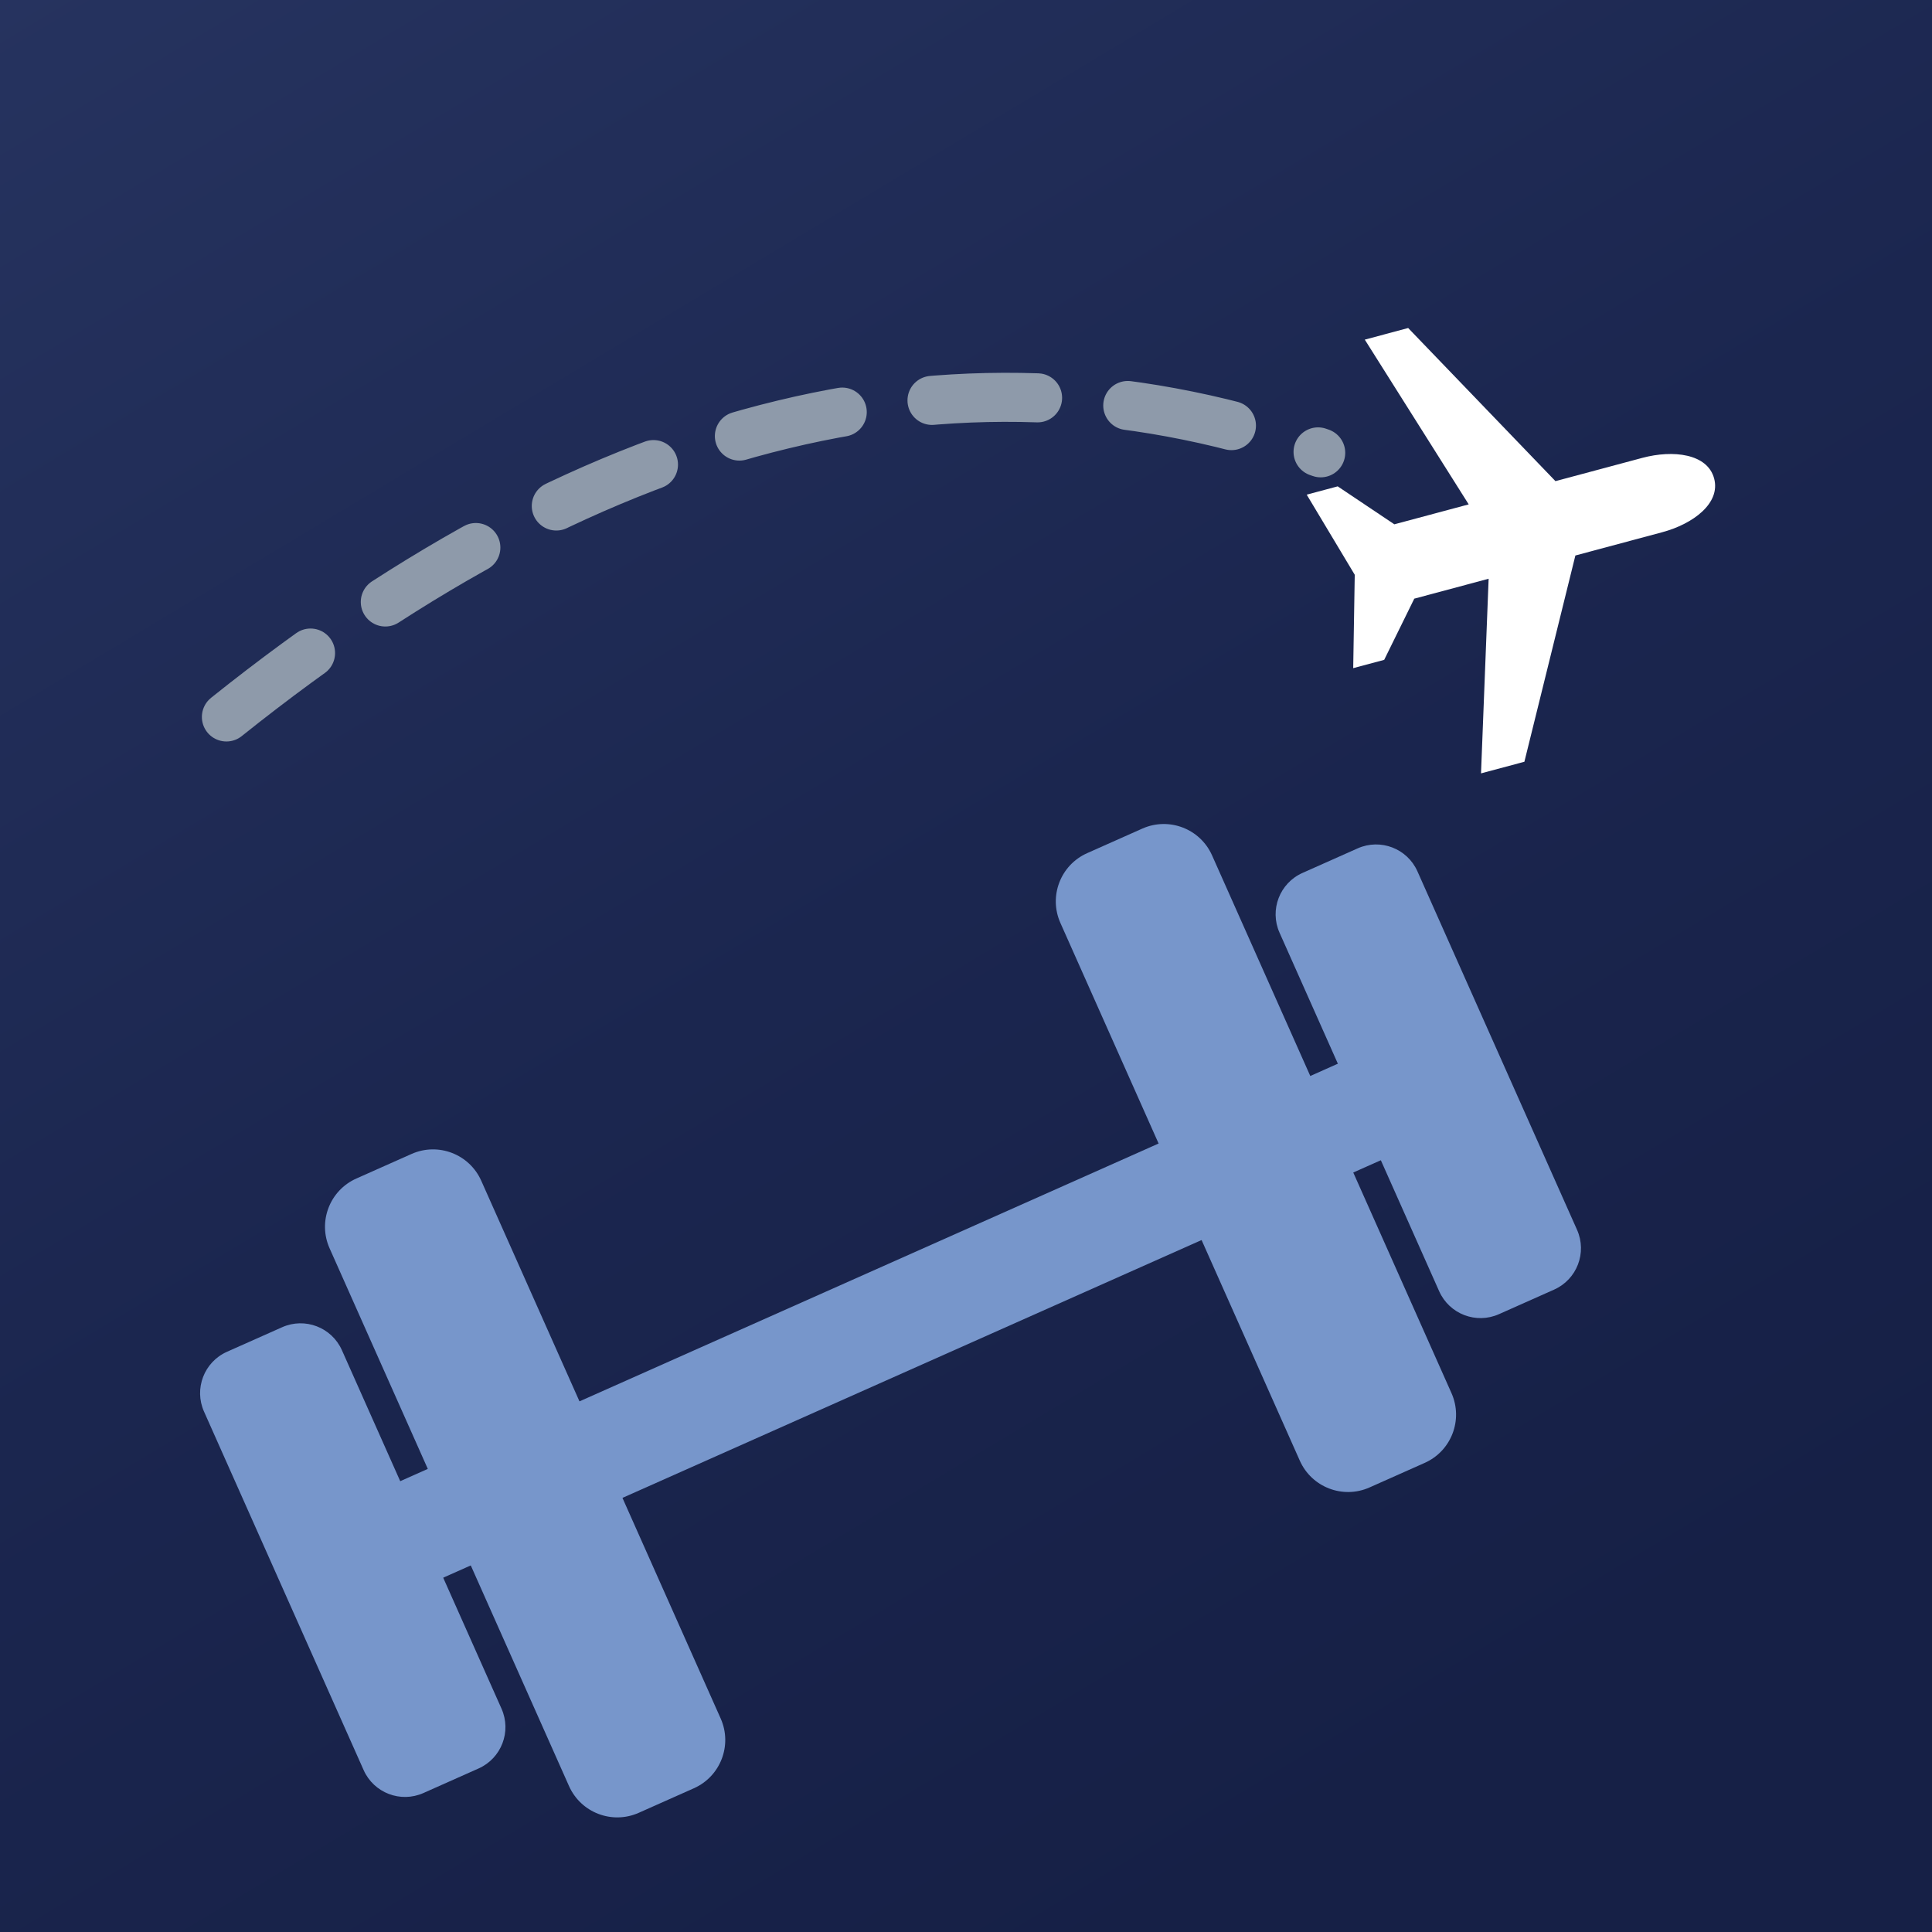
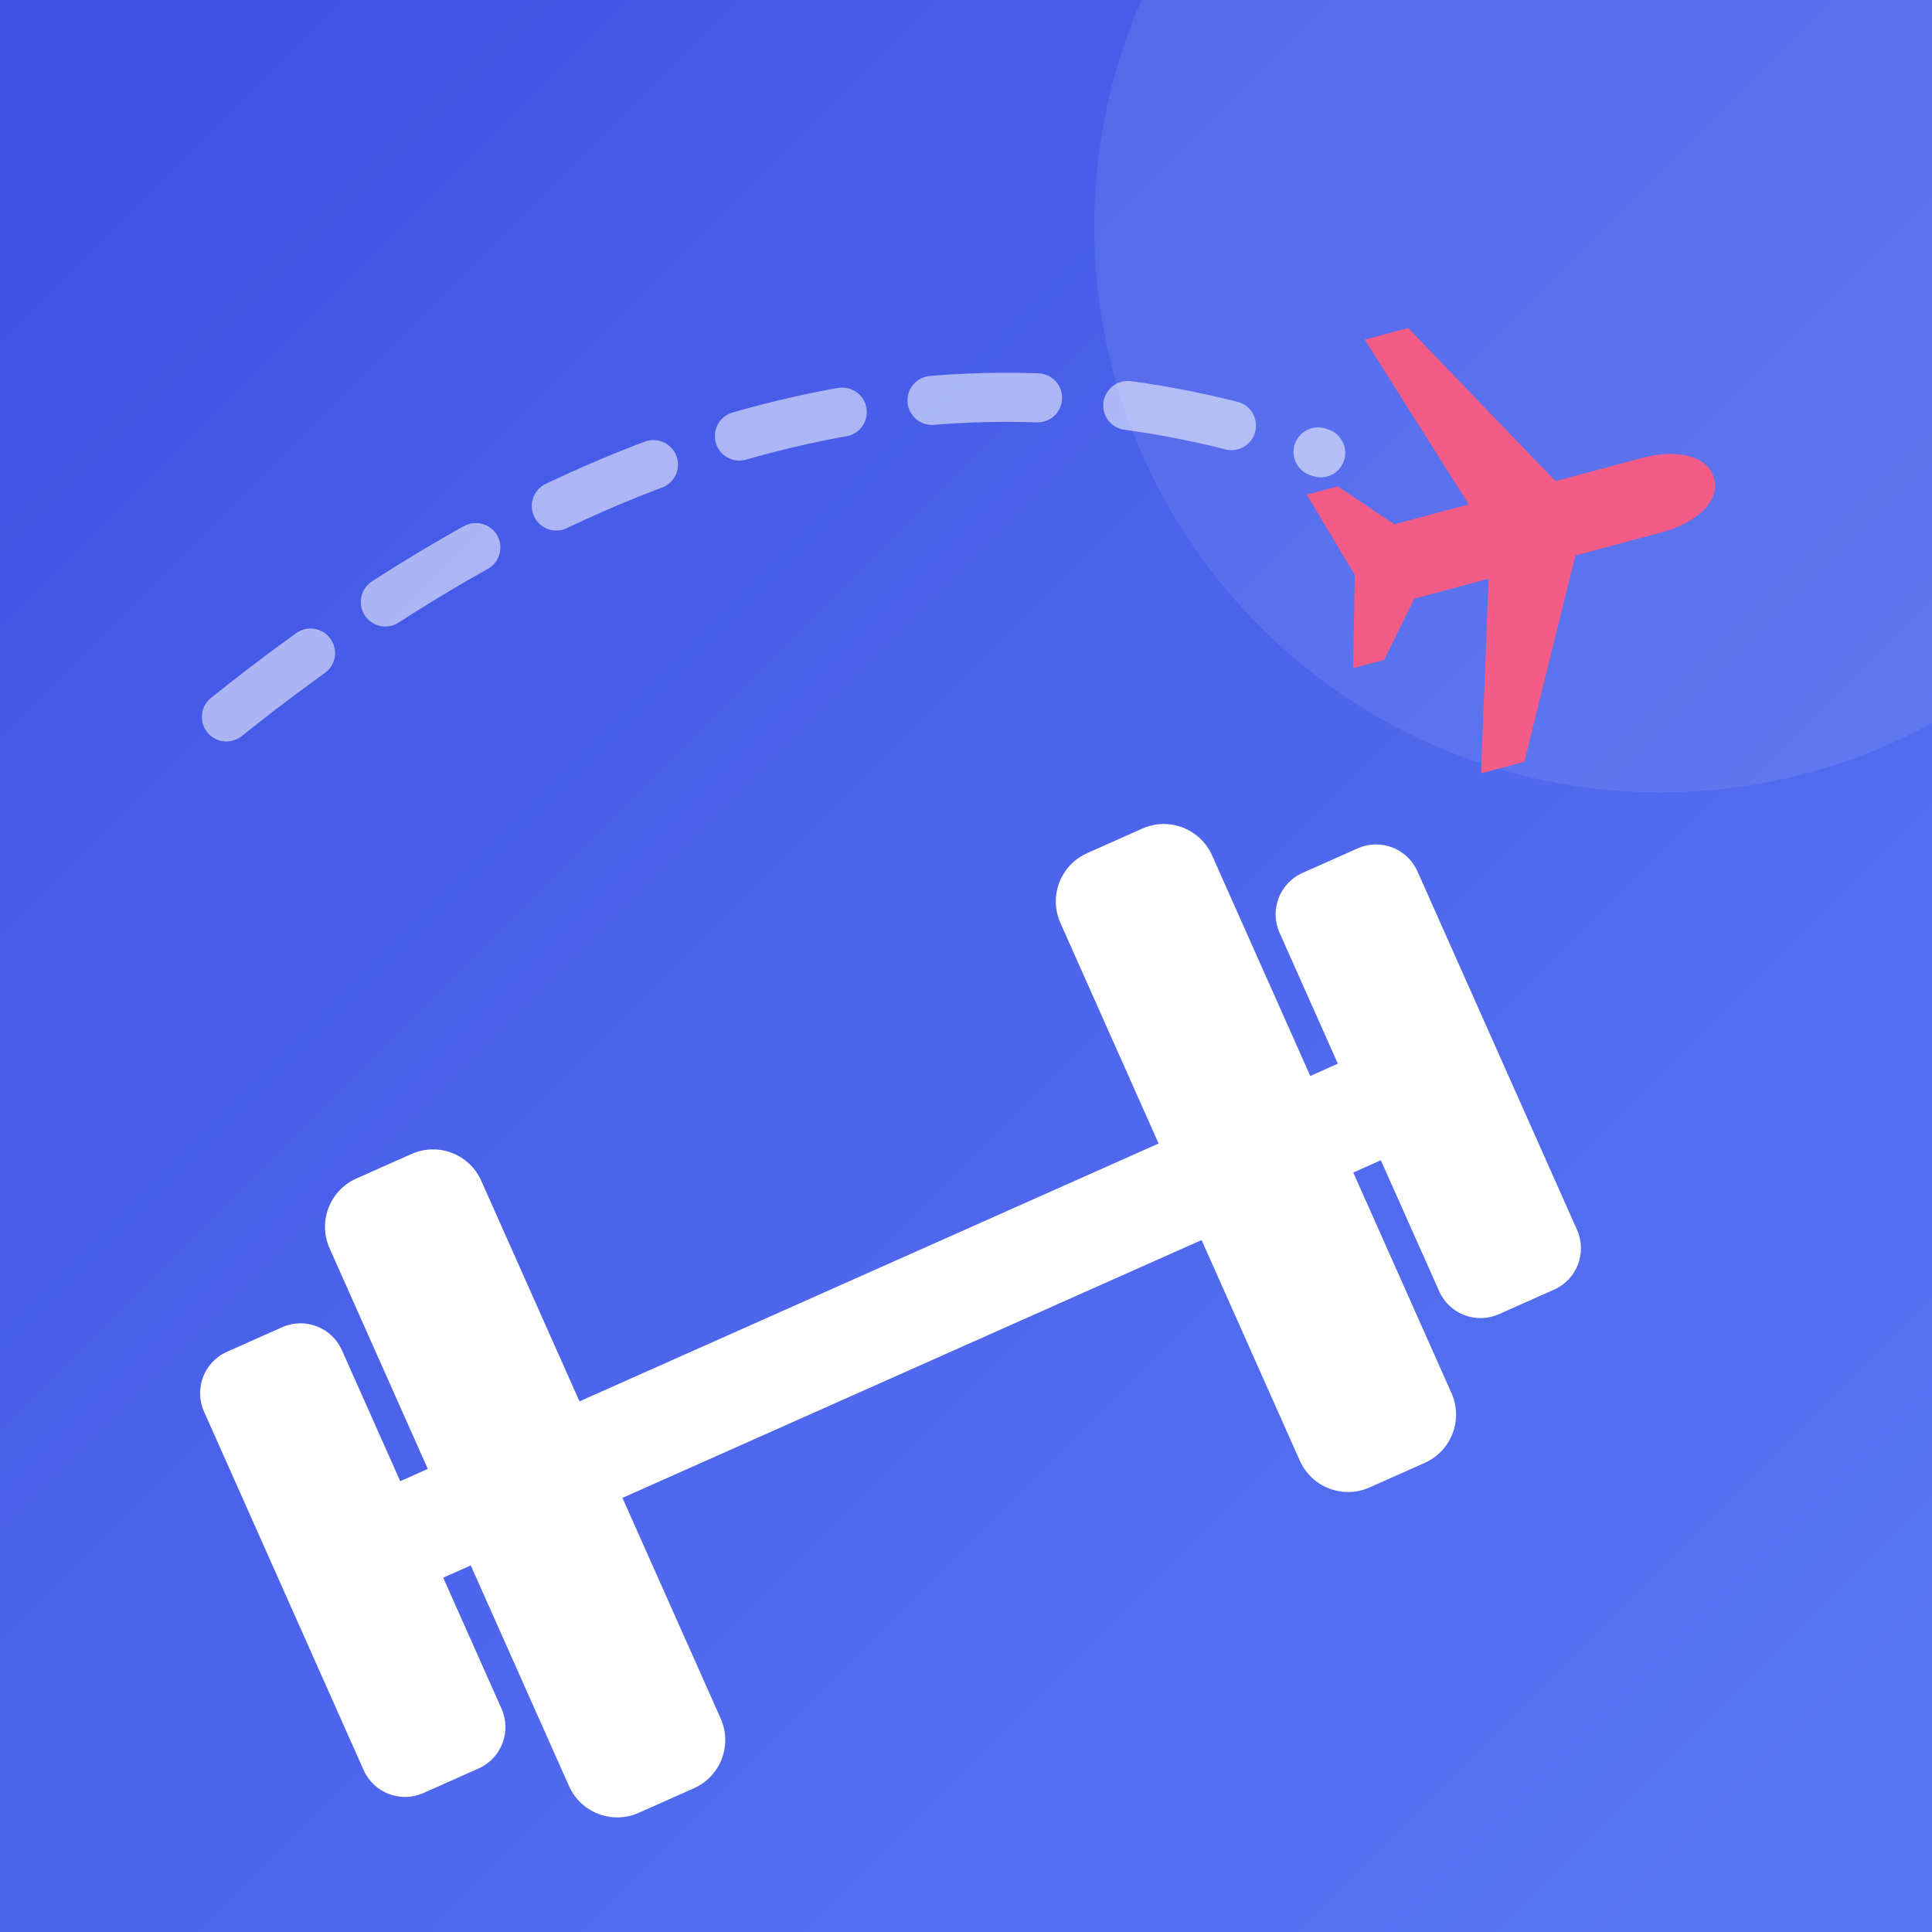
<svg xmlns="http://www.w3.org/2000/svg" width="512" height="512" viewBox="0 0 512 512">
  <defs>
-     <linearGradient id="g" x1="0" y1="0" x2="0.6" y2="1">
-       <stop offset="0" stop-color="#26335F" />
-       <stop offset=".55" stop-color="#1B264F" />
-       <stop offset="1" stop-color="#162046" />
+     <linearGradient id="g" x1="0" y1="0" x2="1" y2="1">
+       <stop offset="0" stop-color="#3F51E3" />
+       <stop offset="1" stop-color="#5A78F4" />
    </linearGradient>
  </defs>
  <rect width="512" height="512" fill="url(#g)" />
-   <path d="M60 190 Q 210 70 350 120" fill="none" stroke="#8E9AAA" stroke-width="13" stroke-linecap="round" stroke-dasharray="28 24" />
-   <g transform="translate(405 140) rotate(75) scale(0.85)" fill="#FFFFFF">
+   <circle cx="440" cy="60" r="150" fill="#fff" fill-opacity=".08" />
+   <path d="M60 190 Q 210 70 350 120" fill="none" stroke="#fff" stroke-opacity=".55" stroke-width="13" stroke-linecap="round" stroke-dasharray="28 24" />
+   <g transform="translate(405 140) rotate(75) scale(0.85)" fill="#F25C87">
    <path d="M0,-60 C8,-60 12,-50 12,-40 L12,-12 L70,20 L70,34 L12,16 L12,40 L28,54 L28,64 L0,56 L-28,64 L-28,54 L-12,40 L-12,16 L-70,34 L-70,20 L-12,-12 L-12,-40 C-12,-50 -8,-60 0,-60 Z" />
  </g>
  <g transform="translate(236 350) rotate(-24)">
-     <rect x="-150.0" y="-14.0" width="300.0" height="28.0" rx="8.0" fill="#7796CB" />
-     <rect x="-128.0" y="-92.0" width="44.0" height="184.0" rx="14.0" fill="#7796CB" />
-     <rect x="84.0" y="-92.0" width="44.0" height="184.0" rx="14.0" fill="#7796CB" />
-     <rect x="-176.0" y="-64.0" width="40.0" height="128.0" rx="12.0" fill="#7796CB" />
-     <rect x="136.0" y="-64.0" width="40.0" height="128.0" rx="12.0" fill="#7796CB" />
+     <rect x="-150.0" y="-14.0" width="300.0" height="28.0" rx="8.0" fill="#FFFFFF" />
+     <rect x="-128.0" y="-92.0" width="44.0" height="184.0" rx="14.0" fill="#FFFFFF" />
+     <rect x="84.0" y="-92.0" width="44.0" height="184.0" rx="14.0" fill="#FFFFFF" />
+     <rect x="-176.0" y="-64.0" width="40.0" height="128.0" rx="12.0" fill="#FFFFFF" />
+     <rect x="136.0" y="-64.0" width="40.0" height="128.0" rx="12.0" fill="#FFFFFF" />
  </g>
</svg>
